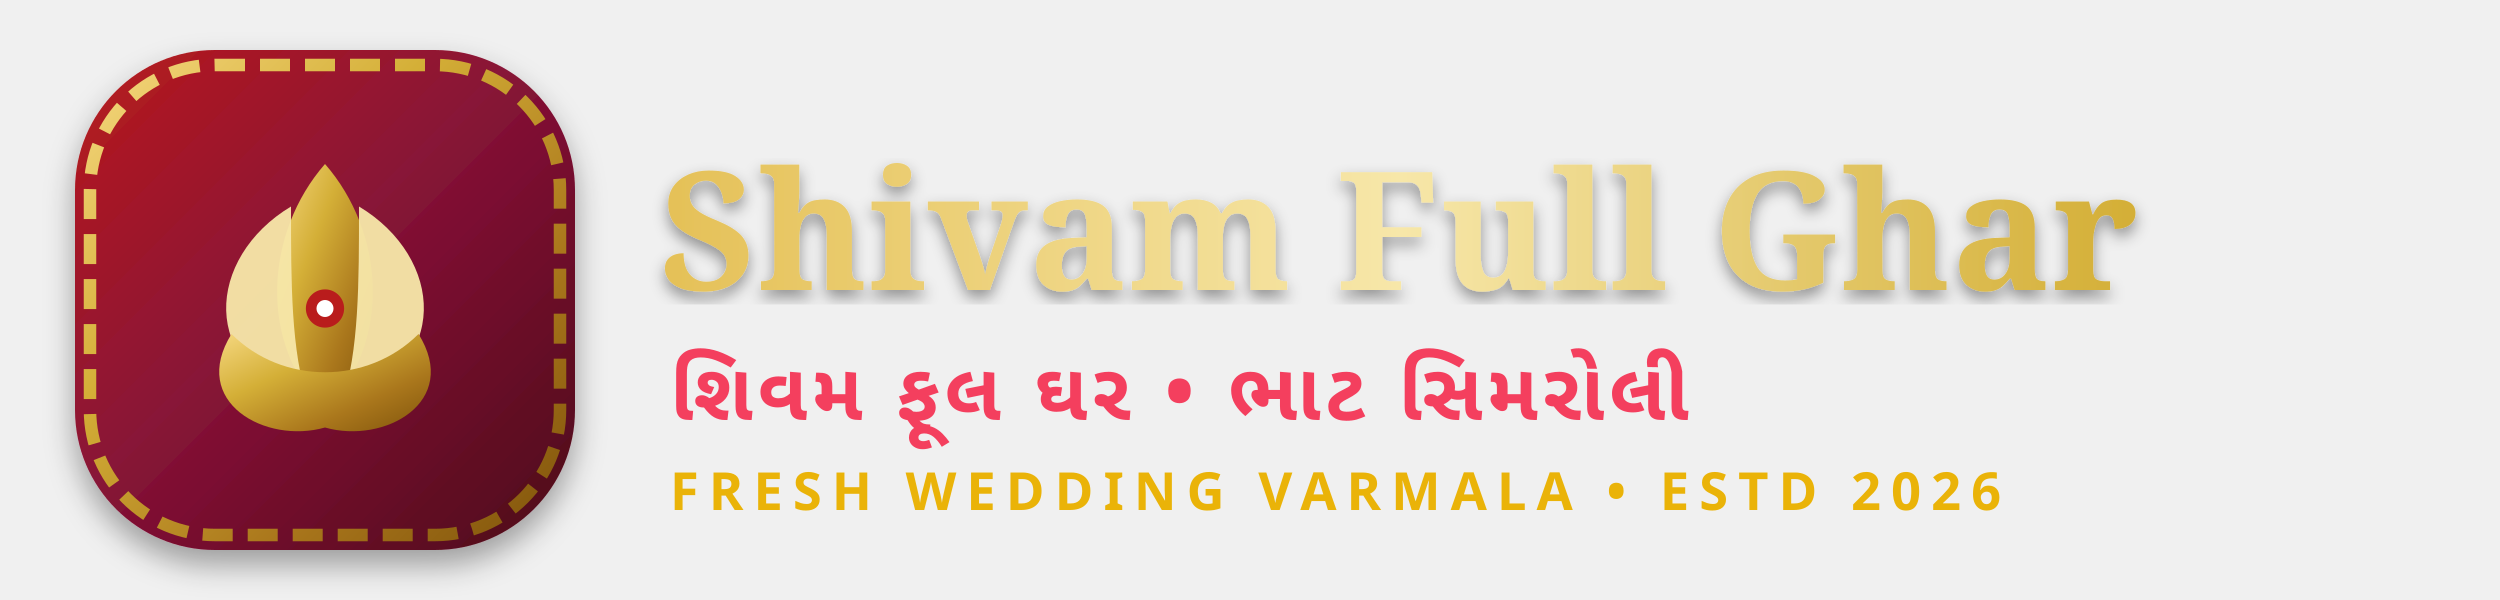
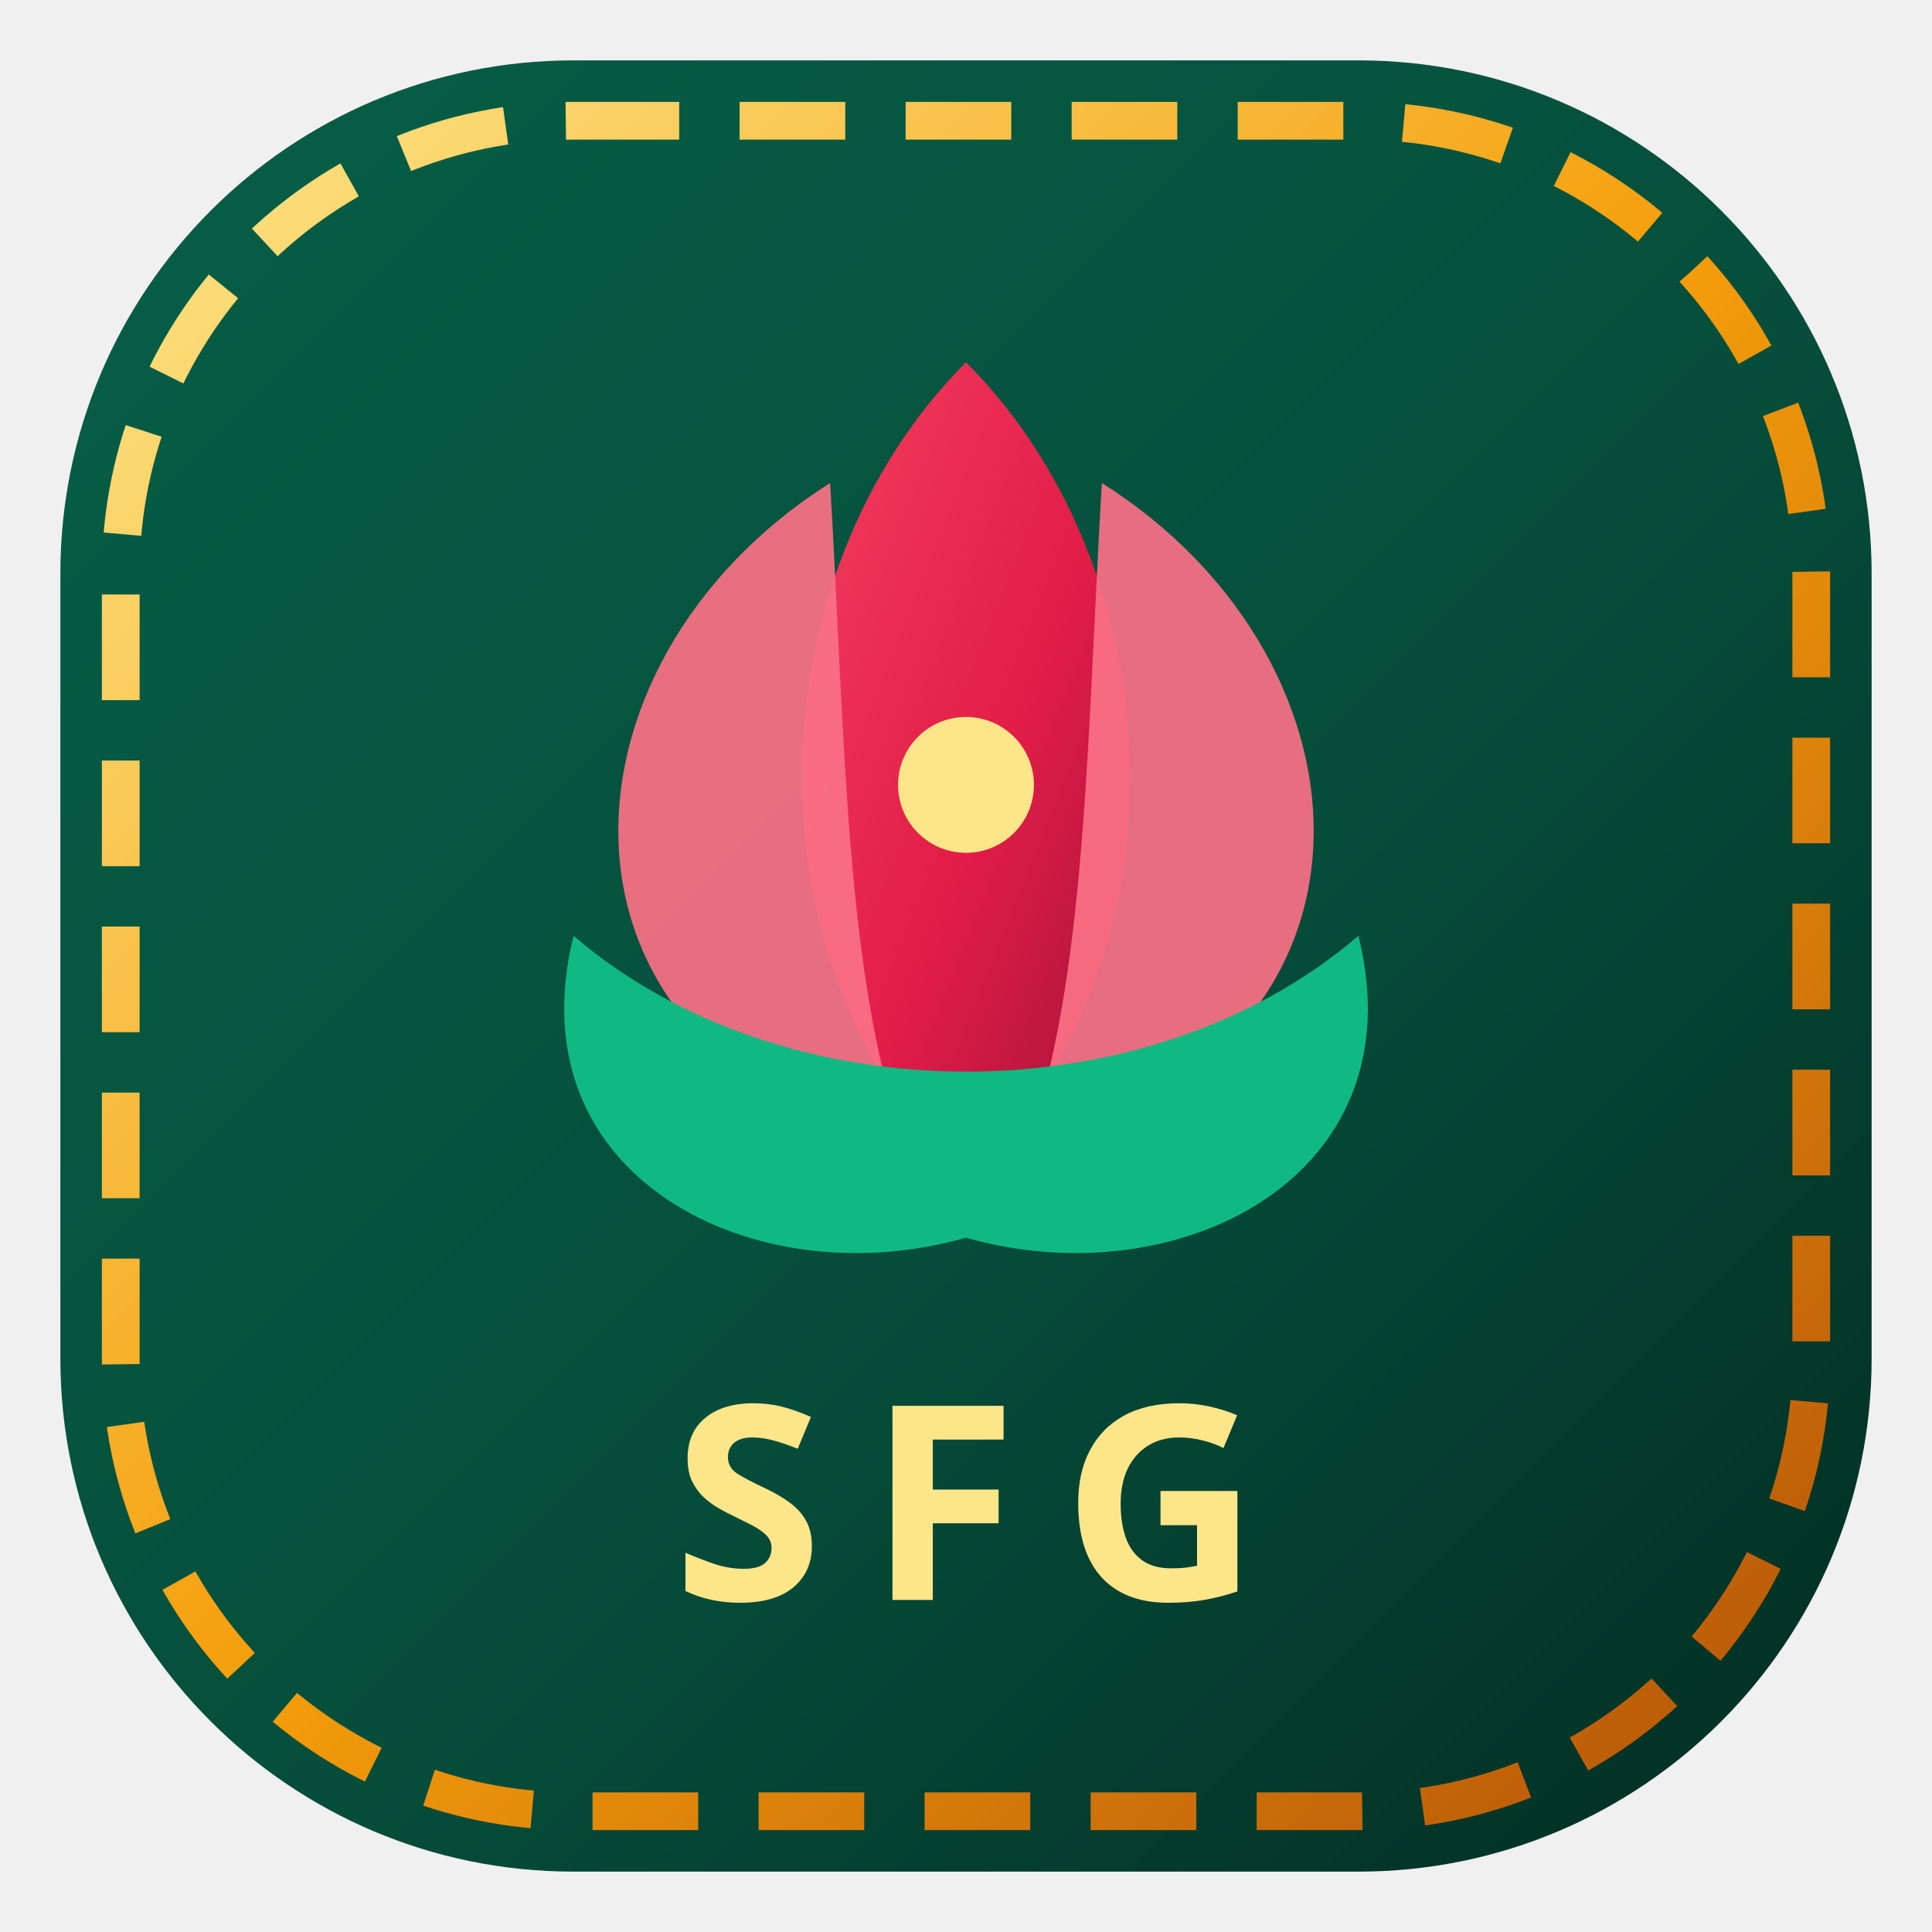
- <svg xmlns="http://www.w3.org/2000/svg" viewBox="0 0 500 120" width="500" height="120">
+ <svg xmlns="http://www.w3.org/2000/svg" viewBox="0 0 128 128" width="128" height="128">
  <defs>
-     <linearGradient id="goldGrad" x1="0%" y1="0%" x2="100%" y2="100%">
-       <stop offset="0%" stop-color="#F5D77F" />
-       <stop offset="35%" stop-color="#D4AF37" />
-       <stop offset="70%" stop-color="#AA771C" />
-       <stop offset="100%" stop-color="#80540B" />
+     <linearGradient id="emeraldBg" x1="0%" y1="0%" x2="100%" y2="100%">
+       <stop offset="0%" stop-color="#065F46" />
+       <stop offset="55%" stop-color="#064E3B" />
+       <stop offset="100%" stop-color="#022C22" />
    </linearGradient>
-     <linearGradient id="goldText" x1="0%" y1="0%" x2="100%" y2="0%">
-       <stop offset="0%" stop-color="#E5C158" />
-       <stop offset="50%" stop-color="#F7E7A9" />
-       <stop offset="100%" stop-color="#D4AF37" />
+     <linearGradient id="royalRed" x1="0%" y1="0%" x2="100%" y2="100%">
+       <stop offset="0%" stop-color="#F43F5E" />
+       <stop offset="55%" stop-color="#E11D48" />
+       <stop offset="100%" stop-color="#9F1239" />
    </linearGradient>
-     <linearGradient id="roseGrad" x1="0%" y1="0%" x2="100%" y2="100%">
-       <stop offset="0%" stop-color="#B91C1C" />
-       <stop offset="45%" stop-color="#881337" />
-       <stop offset="100%" stop-color="#4C0519" />
+     <linearGradient id="goldRim" x1="0%" y1="0%" x2="100%" y2="100%">
+       <stop offset="0%" stop-color="#FDE68A" />
+       <stop offset="50%" stop-color="#F59E0B" />
+       <stop offset="100%" stop-color="#B45309" />
    </linearGradient>
-     <filter id="shadow" x="-10%" y="-10%" width="120%" height="120%">
-       <feDropShadow dx="0" dy="3" stdDeviation="3" flood-opacity="0.35" />
-     </filter>
-     <filter id="textGlow" x="-10%" y="-10%" width="120%" height="120%">
-       <feDropShadow dx="0" dy="1.5" stdDeviation="1.5" flood-color="#000000" flood-opacity="0.4" />
-     </filter>
  </defs>
-   <g transform="translate(15, 10)">
-     <rect x="0" y="0" width="100" height="100" rx="28" fill="url(#roseGrad)" filter="url(#shadow)" />
-     <rect x="3" y="3" width="94" height="94" rx="25" fill="none" stroke="url(#goldGrad)" stroke-width="2.5" stroke-dasharray="6,3" />
-     <g transform="translate(50, 50) scale(0.85)">
-       <path d="M 0,-32 C 14,-16 16,10 0,26 C -16,10 -14,-16 0,-32 Z" fill="url(#goldGrad)" />
-       <path d="M -8,-22 C -28,-10 -30,16 -4,24 C -8,12 -8,-4 -8,-22 Z" fill="#F7E7A9" opacity="0.95" />
-       <path d="M 8,-22 C 28,-10 30,16 4,24 C 8,12 8,-4 8,-22 Z" fill="#F7E7A9" opacity="0.95" />
-       <path d="M -22,8 C -32,24 -14,34 0,30 C 14,34 32,24 22,8 C 10,20 -10,20 -22,8 Z" fill="url(#goldGrad)" />
-       <circle cx="0" cy="2" r="4.5" fill="#B91C1C" />
-       <circle cx="0" cy="2" r="2" fill="#FFFFFF" />
-     </g>
+   <rect x="4" y="4" width="120" height="120" rx="34" fill="url(#emeraldBg)" />
+   <rect x="8" y="8" width="112" height="112" rx="30" fill="none" stroke="url(#goldRim)" stroke-width="2.5" stroke-dasharray="7,4" />
+   <g transform="translate(64, 54)">
+     <path d="M 0,-30 C 14,-16 15,10 0,24 C -15,10 -14,-16 0,-30 Z" fill="url(#royalRed)" />
+     <path d="M -9,-22 C -28,-10 -29,16 -4,22 C -8,11 -8,-5 -9,-22 Z" fill="#FB7185" opacity="0.92" />
+     <path d="M 9,-22 C 28,-10 29,16 4,22 C 8,11 8,-5 9,-22 Z" fill="#FB7185" opacity="0.92" />
+     <path d="M -26,8 C -30,24 -14,32 0,28 C 14,32 30,24 26,8 C 12,20 -12,20 -26,8 Z" fill="#10B981" />
+     <circle cx="0" cy="-2" r="4.5" fill="#FDE68A" />
  </g>
-   <g transform="translate(132, 22)">
-     <text x="0" y="36" font-family="'Cinzel', 'Playfair Display', 'Georgia', serif" font-weight="900" font-size="33" fill="url(#goldText)" letter-spacing="0.2" filter="url(#textGlow)">
-       Shivam Full Ghar
-     </text>
-     <text x="2" y="62" font-family="'Noto Sans Gujarati', sans-serif" font-weight="700" font-size="16" fill="#F43F5E" letter-spacing="1">
-       શિવમ ફૂલ ઘર • ભાટ સિમરોલી
-     </text>
-     <text x="2" y="80" font-family="'Cinzel', sans-serif" font-weight="600" font-size="10.5" fill="#EAB308" letter-spacing="2">
-       FRESH WEDDING VARMALA • ESTD 2026
-     </text>
-   </g>
+   <text x="64" y="106" text-anchor="middle" font-family="system-ui, sans-serif" font-weight="800" font-size="18" letter-spacing="3" fill="#FDE68A">SFG</text>
</svg>
